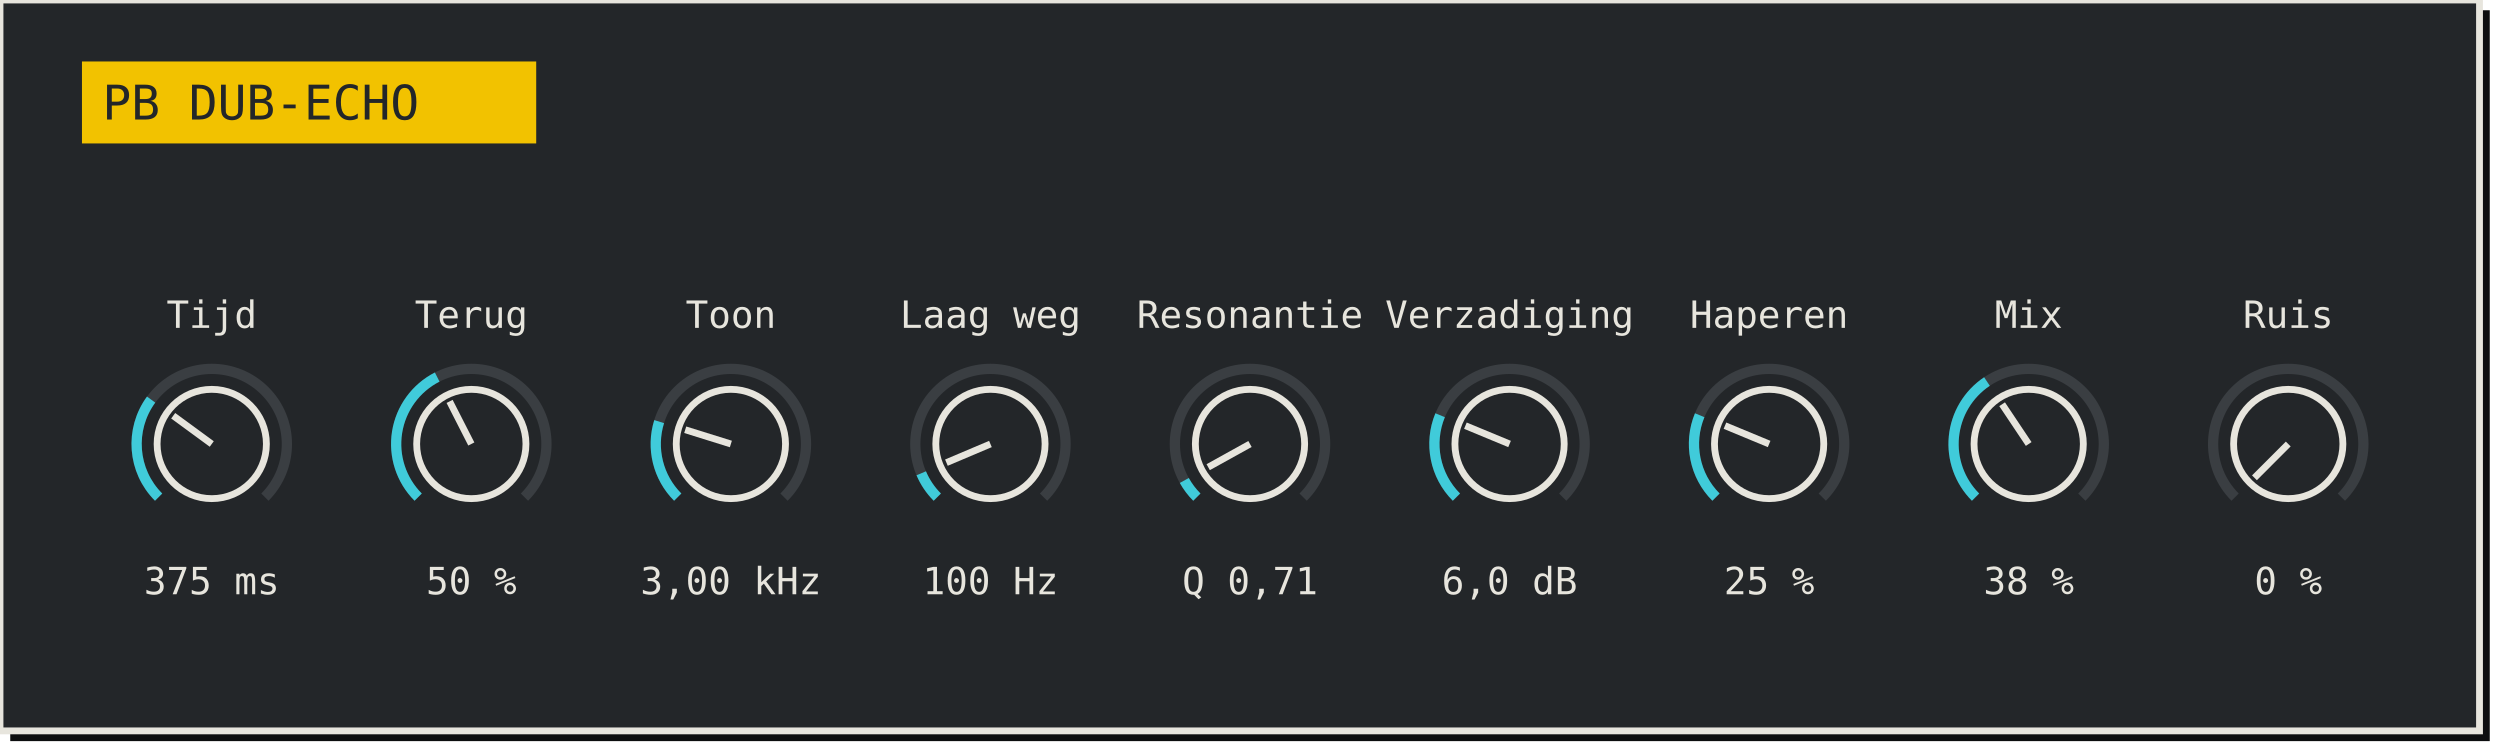
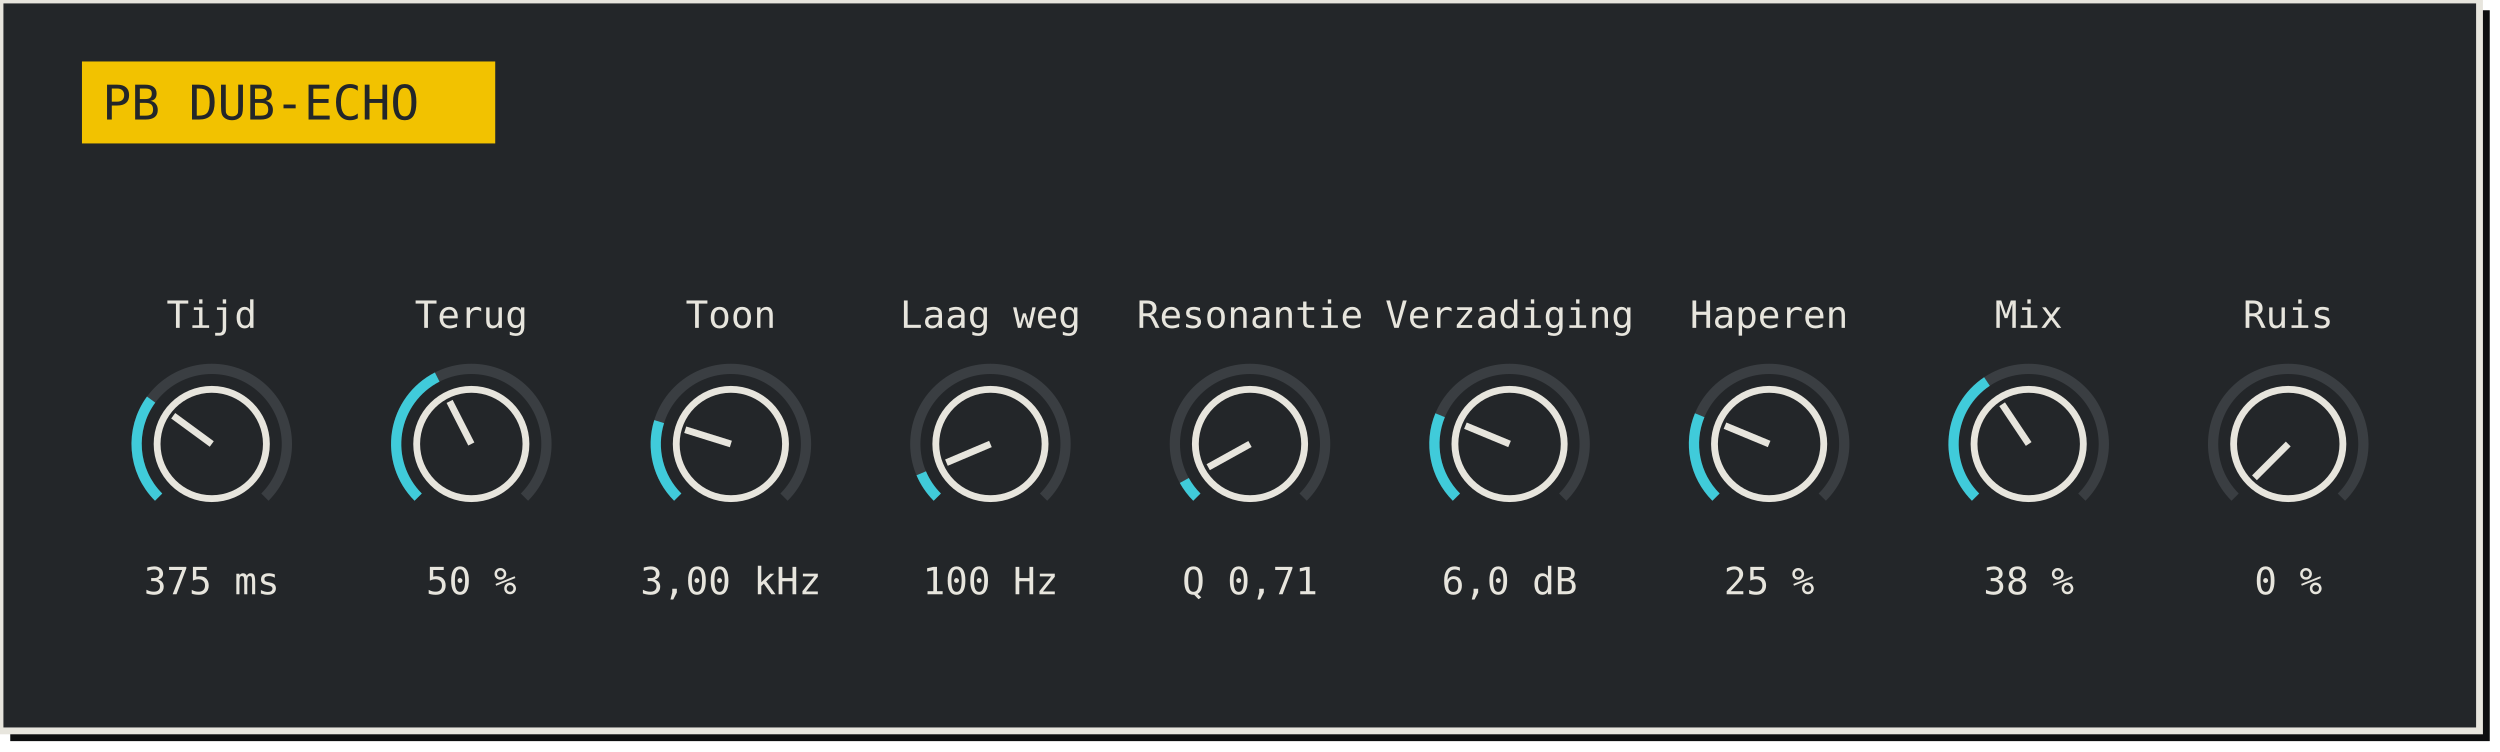
<svg xmlns="http://www.w3.org/2000/svg" width="732" height="220" viewBox="0 0 732 220">
  <style>text{font-family:'IBM Plex Mono',monospace;font-size:11px;fill:#e7e5dd;text-anchor:middle;font-variant-numeric:tabular-nums}
  .n{font-family:Silkscreen,monospace;font-size:14px;fill:#232629;text-anchor:start}.w{fill:#e7e5dd}
  .knop{fill:#232629;stroke:#e7e5dd;stroke-width:2}.wijzer{stroke:#e7e5dd;stroke-width:2}
  .spoor0{fill:none;stroke:#3a3e42;stroke-width:3}.spoor{fill:none;stroke:#40cbda;stroke-width:3}</style>
  <rect x="3" y="3" width="726" height="214" fill="#0d0e0f" />
  <rect x="0" y="0" width="726" height="214" fill="#232629" stroke="#e7e5dd" stroke-width="2" />
-   <rect x="24" y="18" width="133" height="24" fill="#f2c200" />
+   <rect x="24" y="18" width="121" height="24" fill="#f2c200" />
  <text x="30" y="35" class="n">PB DUB-ECHO</text>
  <g transform="translate(62 130)">
    <text y="-34" class="l">Tijd</text>
    <path d="M-15.56 15.56 A22 22 0 1 1 15.56 15.56" class="spoor0" />
    <path d="M-15.56 15.56 A22 22 0 0 1 -17.75 -13.00" class="spoor" />
    <circle r="16" class="knop" />
    <line x1="0" y1="0" x2="-11.29" y2="-8.27" class="wijzer" />
    <text y="44" class="w">375 ms</text>
  </g>
  <g transform="translate(138 130)">
    <text y="-34" class="l">Terug</text>
    <path d="M-15.56 15.56 A22 22 0 1 1 15.56 15.56" class="spoor0" />
    <path d="M-15.56 15.56 A22 22 0 0 1 -9.99 -19.60" class="spoor" />
    <circle r="16" class="knop" />
    <line x1="0" y1="0" x2="-6.36" y2="-12.47" class="wijzer" />
    <text y="44" class="w">50 %</text>
  </g>
  <g transform="translate(214 130)">
    <text y="-34" class="l">Toon</text>
    <path d="M-15.56 15.56 A22 22 0 1 1 15.56 15.56" class="spoor0" />
    <path d="M-15.56 15.56 A22 22 0 0 1 -21.00 -6.55" class="spoor" />
    <circle r="16" class="knop" />
    <line x1="0" y1="0" x2="-13.37" y2="-4.17" class="wijzer" />
    <text y="44" class="w">3,00 kHz</text>
  </g>
  <g transform="translate(290 130)">
    <text y="-34" class="l">Laag weg</text>
    <path d="M-15.56 15.56 A22 22 0 1 1 15.56 15.56" class="spoor0" />
    <path d="M-15.56 15.56 A22 22 0 0 1 -20.26 8.58" class="spoor" />
    <circle r="16" class="knop" />
    <line x1="0" y1="0" x2="-12.89" y2="5.46" class="wijzer" />
    <text y="44" class="w">100 Hz</text>
  </g>
  <g transform="translate(366 130)">
    <text y="-34" class="l">Resonantie</text>
    <path d="M-15.56 15.56 A22 22 0 1 1 15.56 15.56" class="spoor0" />
    <path d="M-15.56 15.56 A22 22 0 0 1 -19.24 10.68" class="spoor" />
    <circle r="16" class="knop" />
    <line x1="0" y1="0" x2="-12.24" y2="6.79" class="wijzer" />
    <text y="44" class="w">Q 0,71</text>
  </g>
  <g transform="translate(442 130)">
    <text y="-34" class="l">Verzadiging</text>
    <path d="M-15.56 15.56 A22 22 0 1 1 15.56 15.56" class="spoor0" />
    <path d="M-15.56 15.56 A22 22 0 0 1 -20.33 -8.42" class="spoor" />
    <circle r="16" class="knop" />
    <line x1="0" y1="0" x2="-12.93" y2="-5.36" class="wijzer" />
    <text y="44" class="w">6,0 dB</text>
  </g>
  <g transform="translate(518 130)">
    <text y="-34" class="l">Haperen</text>
    <path d="M-15.56 15.56 A22 22 0 1 1 15.56 15.56" class="spoor0" />
    <path d="M-15.56 15.56 A22 22 0 0 1 -20.33 -8.42" class="spoor" />
    <circle r="16" class="knop" />
    <line x1="0" y1="0" x2="-12.93" y2="-5.36" class="wijzer" />
    <text y="44" class="w">25 %</text>
  </g>
  <g transform="translate(594 130)">
    <text y="-34" class="l">Mix</text>
    <path d="M-15.56 15.56 A22 22 0 1 1 15.56 15.56" class="spoor0" />
    <path d="M-15.56 15.56 A22 22 0 0 1 -12.22 -18.29" class="spoor" />
    <circle r="16" class="knop" />
    <line x1="0" y1="0" x2="-7.78" y2="-11.64" class="wijzer" />
    <text y="44" class="w">38 %</text>
  </g>
  <g transform="translate(670 130)">
    <text y="-34" class="l">Ruis</text>
    <path d="M-15.56 15.56 A22 22 0 1 1 15.56 15.56" class="spoor0" />
    <path d="M-15.56 15.56 A22 22 0 0 1 -15.56 15.56" class="spoor" />
    <circle r="16" class="knop" />
    <line x1="0" y1="0" x2="-9.90" y2="9.90" class="wijzer" />
    <text y="44" class="w">0 %</text>
  </g>
</svg>
